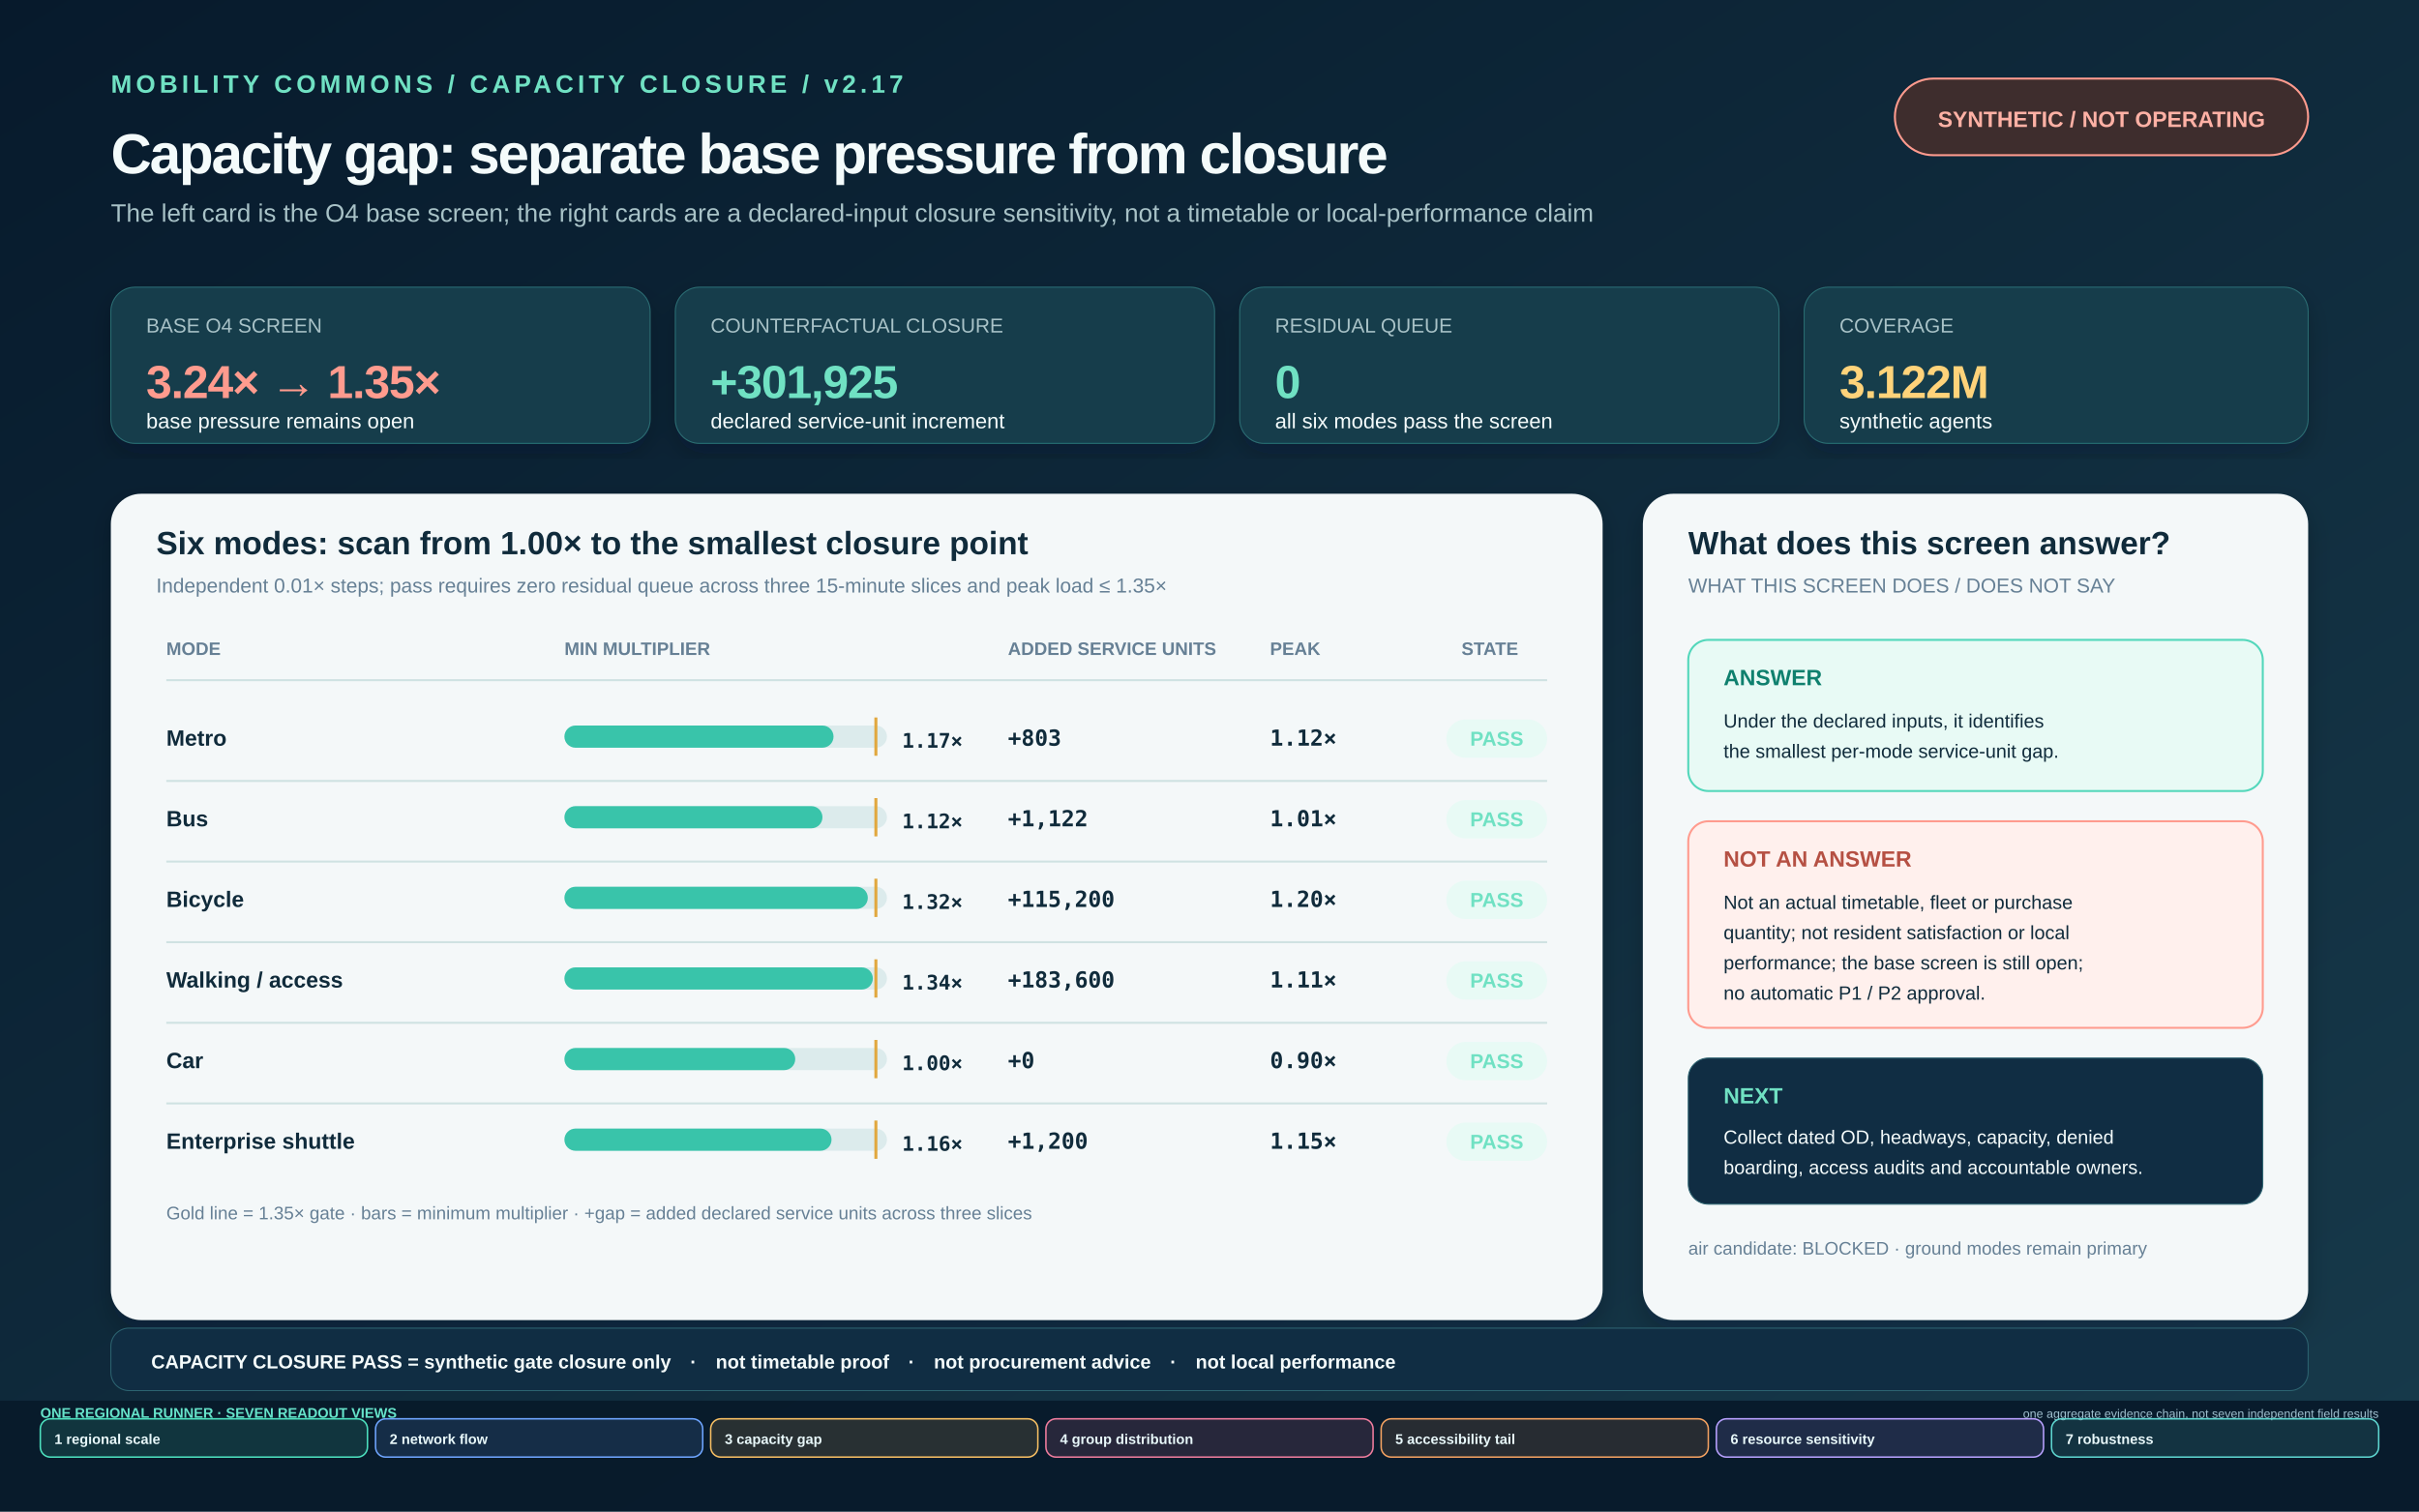
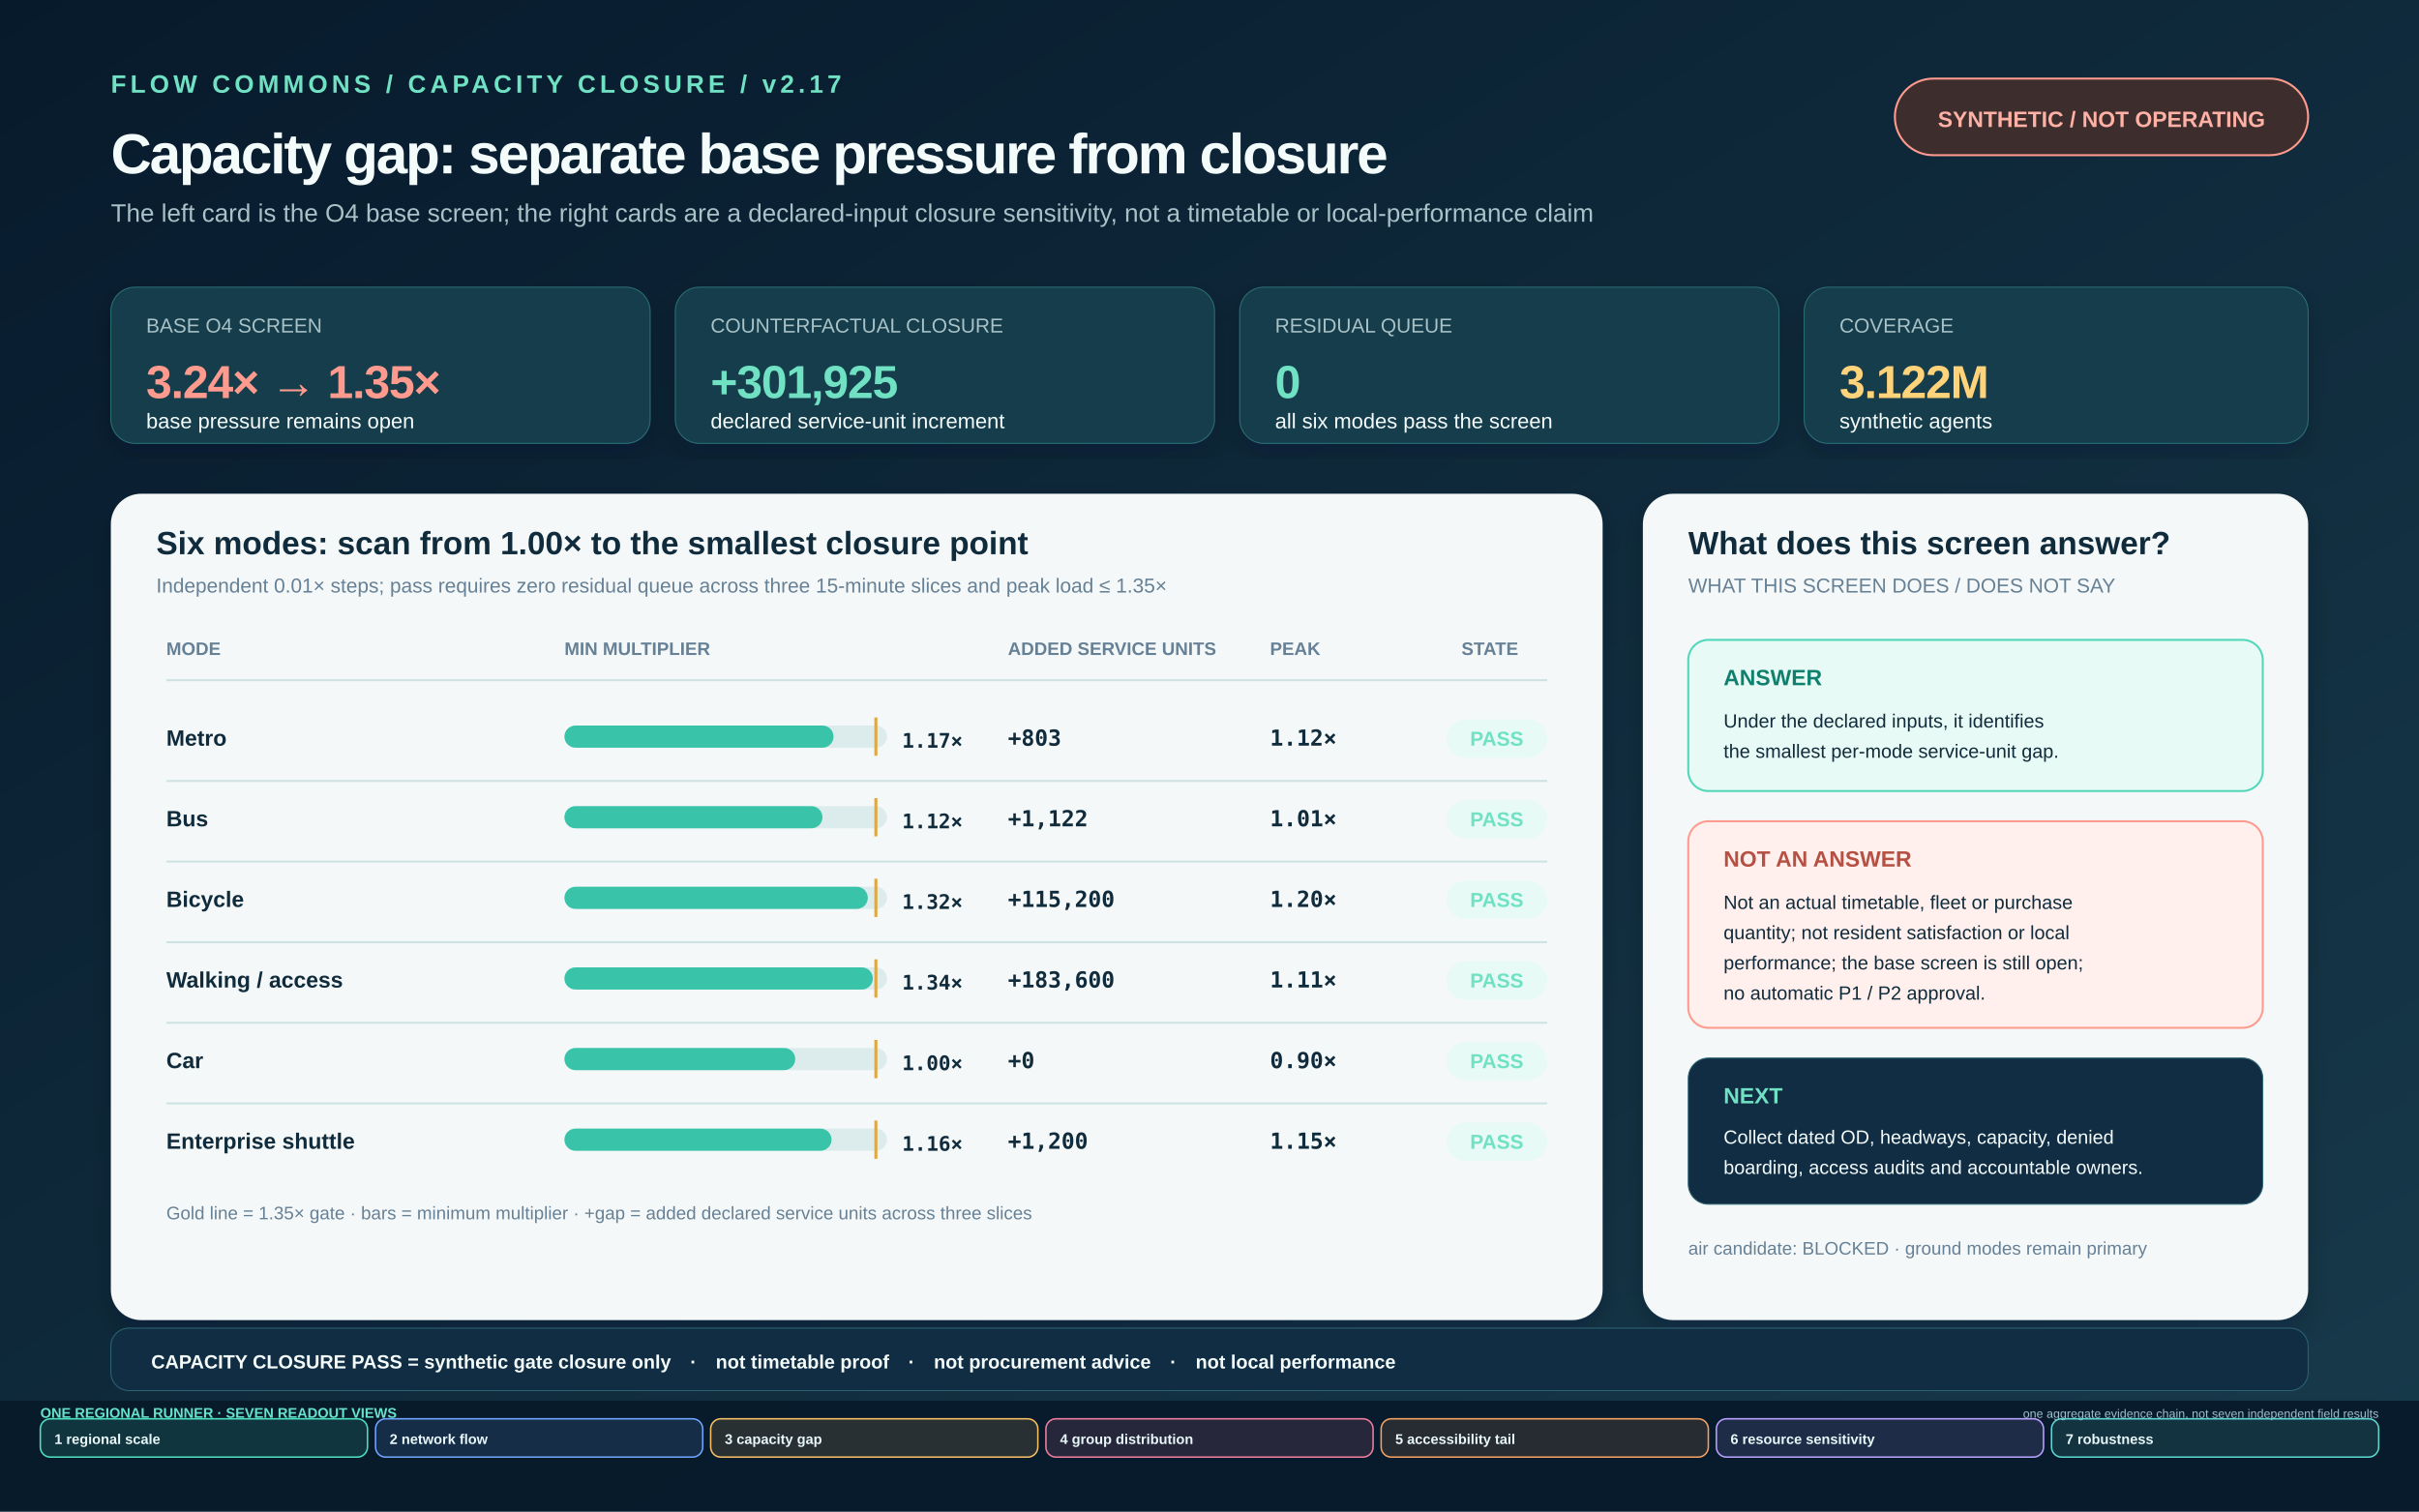
<svg xmlns="http://www.w3.org/2000/svg" width="2400" height="1500" viewBox="0 0 2400 1500" role="img" aria-labelledby="title desc">
  <defs>
    <linearGradient id="bg" x1="0" y1="0" x2="1" y2="1">
      <stop offset="0" stop-color="#071a2c" />
      <stop offset="1" stop-color="#173a4b" />
    </linearGradient>
    <linearGradient id="teal" x1="0" y1="0" x2="1" y2="0">
      <stop offset="0" stop-color="#32c5aa" />
      <stop offset="1" stop-color="#70e1c3" />
    </linearGradient>
    <filter id="shadow" x="-10%" y="-10%" width="120%" height="120%">
      <feDropShadow dx="0" dy="10" stdDeviation="12" flood-color="#00111f" flood-opacity=".22" />
    </filter>
    <style>
      .sans{font-family:"Helvetica Neue",Arial,sans-serif}.mono{font-family:"SFMono-Regular",Consolas,monospace}.white{fill:#f4fbfb}.muted{fill:#a8c2c7}.teal{fill:#70e1c3}.amber{fill:#ffd37a}.ink{fill:#102b3b}.small{font-size:20px}.label{font-size:24px;font-weight:750}.value{font-size:46px;font-weight:850;letter-spacing:-1px}.title{font-size:56px;font-weight:850;letter-spacing:-2px}.card{fill:#f4f8f9}.line{stroke:#cfe2e2;stroke-width:2}.pill{font-size:20px;font-weight:850}.row{font-size:22px;font-weight:750}.bar{fill:#dcebec}.barfill{fill:#39c4aa}.note{font-size:19px}
    </style>
  </defs>
  <rect width="2400" height="1500" fill="url(#bg)" />
-   <text x="110" y="92" class="sans teal" font-size="25" font-weight="800" letter-spacing="4">MOBILITY COMMONS / CAPACITY CLOSURE / v2.17</text>
+   <text x="110" y="92" class="sans teal" font-size="25" font-weight="800" letter-spacing="4">FLOW COMMONS / CAPACITY CLOSURE / v2.17</text>
  <text x="110" y="172" class="sans white title">Capacity gap: separate base pressure from closure</text>
  <text x="110" y="220" class="sans muted" font-size="25">The left card is the O4 base screen; the right cards are a declared-input closure sensitivity, not a timetable or local-performance claim</text>
  <rect x="1880" y="78" width="410" height="76" rx="38" fill="#3e2d2d" stroke="#ff9b8e" stroke-width="2" />
  <text x="2085" y="126" text-anchor="middle" class="sans" fill="#ffb1a5" font-size="22" font-weight="850">SYNTHETIC / NOT OPERATING</text>
  <g filter="url(#shadow)">
    <rect x="110" y="285" width="535" height="155" rx="24" fill="#143c4c" stroke="#2d6e73" />
    <rect x="670" y="285" width="535" height="155" rx="24" fill="#143c4c" stroke="#2d6e73" />
    <rect x="1230" y="285" width="535" height="155" rx="24" fill="#143c4c" stroke="#2d6e73" />
    <rect x="1790" y="285" width="500" height="155" rx="24" fill="#143c4c" stroke="#2d6e73" />
  </g>
  <text x="145" y="330" class="sans muted small">BASE O4 SCREEN</text>
  <text x="145" y="395" class="sans value" fill="#ff9b8e">3.24× → 1.35×</text>
  <text x="145" y="425" class="sans white" font-size="21">base pressure remains open</text>
  <text x="705" y="330" class="sans muted small">COUNTERFACTUAL CLOSURE</text>
  <text x="705" y="395" class="sans teal value">+301,925</text>
  <text x="705" y="425" class="sans white" font-size="21">declared service-unit increment</text>
  <text x="1265" y="330" class="sans muted small">RESIDUAL QUEUE</text>
  <text x="1265" y="395" class="sans teal value">0</text>
  <text x="1265" y="425" class="sans white" font-size="21">all six modes pass the screen</text>
  <text x="1825" y="330" class="sans muted small">COVERAGE</text>
  <text x="1825" y="395" class="sans amber value">3.122M</text>
  <text x="1825" y="425" class="sans white" font-size="21">synthetic agents</text>
  <rect x="110" y="490" width="1480" height="820" rx="30" class="card" filter="url(#shadow)" />
  <text x="155" y="550" class="sans ink" font-size="32" font-weight="850">Six modes: scan from 1.00× to the smallest closure point</text>
  <text x="155" y="588" class="sans" fill="#668095" font-size="20">Independent 0.01× steps; pass requires zero residual queue across three 15-minute slices and peak load ≤ 1.35×</text>
  <text x="165" y="650" class="sans" fill="#668095" font-size="18" font-weight="850">MODE</text>
  <text x="560" y="650" class="sans" fill="#668095" font-size="18" font-weight="850">MIN MULTIPLIER</text>
  <text x="1000" y="650" class="sans" fill="#668095" font-size="18" font-weight="850">ADDED SERVICE UNITS</text>
  <text x="1260" y="650" class="sans" fill="#668095" font-size="18" font-weight="850">PEAK</text>
  <text x="1450" y="650" class="sans" fill="#668095" font-size="18" font-weight="850">STATE</text>
  <line x1="165" y1="675" x2="1535" y2="675" class="line" />
  <g class="sans">
    <text x="165" y="740" class="ink row">Metro</text>
    <rect x="560" y="720" width="320" height="22" rx="11" class="bar" />
    <rect x="560" y="720" width="267" height="22" rx="11" class="barfill" />
    <line x1="869" y1="712" x2="869" y2="750" stroke="#e1a83f" stroke-width="3" />
    <text x="895" y="742" class="mono ink pill">1.17×</text>
    <text x="1000" y="740" class="mono ink row">+803</text>
    <text x="1260" y="740" class="mono ink row">1.12×</text>
    <rect x="1435" y="714" width="100" height="38" rx="19" fill="#e8faf5" />
    <text x="1485" y="740" text-anchor="middle" class="teal pill">PASS</text>
    <line x1="165" y1="775" x2="1535" y2="775" class="line" />
    <text x="165" y="820" class="ink row">Bus</text>
    <rect x="560" y="800" width="320" height="22" rx="11" class="bar" />
    <rect x="560" y="800" width="256" height="22" rx="11" class="barfill" />
    <line x1="869" y1="792" x2="869" y2="830" stroke="#e1a83f" stroke-width="3" />
    <text x="895" y="822" class="mono ink pill">1.12×</text>
    <text x="1000" y="820" class="mono ink row">+1,122</text>
    <text x="1260" y="820" class="mono ink row">1.01×</text>
    <rect x="1435" y="794" width="100" height="38" rx="19" fill="#e8faf5" />
    <text x="1485" y="820" text-anchor="middle" class="teal pill">PASS</text>
    <line x1="165" y1="855" x2="1535" y2="855" class="line" />
    <text x="165" y="900" class="ink row">Bicycle</text>
    <rect x="560" y="880" width="320" height="22" rx="11" class="bar" />
    <rect x="560" y="880" width="301" height="22" rx="11" class="barfill" />
    <line x1="869" y1="872" x2="869" y2="910" stroke="#e1a83f" stroke-width="3" />
    <text x="895" y="902" class="mono ink pill">1.32×</text>
    <text x="1000" y="900" class="mono ink row">+115,200</text>
    <text x="1260" y="900" class="mono ink row">1.20×</text>
    <rect x="1435" y="874" width="100" height="38" rx="19" fill="#e8faf5" />
    <text x="1485" y="900" text-anchor="middle" class="teal pill">PASS</text>
    <line x1="165" y1="935" x2="1535" y2="935" class="line" />
    <text x="165" y="980" class="ink row">Walking / access</text>
    <rect x="560" y="960" width="320" height="22" rx="11" class="bar" />
    <rect x="560" y="960" width="306" height="22" rx="11" class="barfill" />
    <line x1="869" y1="952" x2="869" y2="990" stroke="#e1a83f" stroke-width="3" />
    <text x="895" y="982" class="mono ink pill">1.34×</text>
    <text x="1000" y="980" class="mono ink row">+183,600</text>
    <text x="1260" y="980" class="mono ink row">1.11×</text>
    <rect x="1435" y="954" width="100" height="38" rx="19" fill="#e8faf5" />
    <text x="1485" y="980" text-anchor="middle" class="teal pill">PASS</text>
    <line x1="165" y1="1015" x2="1535" y2="1015" class="line" />
    <text x="165" y="1060" class="ink row">Car</text>
    <rect x="560" y="1040" width="320" height="22" rx="11" class="bar" />
    <rect x="560" y="1040" width="229" height="22" rx="11" class="barfill" />
    <line x1="869" y1="1032" x2="869" y2="1070" stroke="#e1a83f" stroke-width="3" />
    <text x="895" y="1062" class="mono ink pill">1.00×</text>
    <text x="1000" y="1060" class="mono ink row">+0</text>
    <text x="1260" y="1060" class="mono ink row">0.90×</text>
    <rect x="1435" y="1034" width="100" height="38" rx="19" fill="#e8faf5" />
    <text x="1485" y="1060" text-anchor="middle" class="teal pill">PASS</text>
    <line x1="165" y1="1095" x2="1535" y2="1095" class="line" />
    <text x="165" y="1140" class="ink row">Enterprise shuttle</text>
    <rect x="560" y="1120" width="320" height="22" rx="11" class="bar" />
    <rect x="560" y="1120" width="265" height="22" rx="11" class="barfill" />
    <line x1="869" y1="1112" x2="869" y2="1150" stroke="#e1a83f" stroke-width="3" />
    <text x="895" y="1142" class="mono ink pill">1.16×</text>
    <text x="1000" y="1140" class="mono ink row">+1,200</text>
    <text x="1260" y="1140" class="mono ink row">1.15×</text>
    <rect x="1435" y="1114" width="100" height="38" rx="19" fill="#e8faf5" />
    <text x="1485" y="1140" text-anchor="middle" class="teal pill">PASS</text>
  </g>
  <text x="165" y="1210" class="sans" fill="#668095" font-size="18">Gold line = 1.35× gate · bars = minimum multiplier · +gap = added declared service units across three slices</text>
  <rect x="1630" y="490" width="660" height="820" rx="30" class="card" filter="url(#shadow)" />
  <text x="1675" y="550" class="sans ink" font-size="32" font-weight="850">What does this screen answer?</text>
  <text x="1675" y="588" class="sans" fill="#668095" font-size="20">WHAT THIS SCREEN DOES / DOES NOT SAY</text>
  <rect x="1675" y="635" width="570" height="150" rx="20" fill="#e8faf5" stroke="#53d7bb" stroke-width="2" />
  <text x="1710" y="680" class="sans" fill="#0f806e" font-size="22" font-weight="850">ANSWER</text>
  <text x="1710" y="722" class="sans ink note">Under the declared inputs, it identifies</text>
  <text x="1710" y="752" class="sans ink note">the smallest per-mode service-unit gap.</text>
  <rect x="1675" y="815" width="570" height="205" rx="20" fill="#fff0ed" stroke="#ff9b8e" stroke-width="2" />
  <text x="1710" y="860" class="sans" fill="#b55043" font-size="22" font-weight="850">NOT AN ANSWER</text>
  <text x="1710" y="902" class="sans ink note">Not an actual timetable, fleet or purchase</text>
  <text x="1710" y="932" class="sans ink note">quantity; not resident satisfaction or local</text>
  <text x="1710" y="962" class="sans ink note">performance; the base screen is still open;</text>
  <text x="1710" y="992" class="sans ink note">no automatic P1 / P2 approval.</text>
  <rect x="1675" y="1050" width="570" height="145" rx="20" fill="#102d43" stroke="#2c6370" />
  <text x="1710" y="1095" class="sans teal" font-size="22" font-weight="850">NEXT</text>
  <text x="1710" y="1135" class="sans white note">Collect dated OD, headways, capacity, denied</text>
  <text x="1710" y="1165" class="sans white note">boarding, access audits and accountable owners.</text>
  <text x="1675" y="1245" class="sans" fill="#668095" font-size="18">air candidate: BLOCKED · ground modes remain primary</text>
  <rect x="110" y="1318" width="2180" height="62" rx="18" fill="#102d43" stroke="#2c6370" />
  <text x="150" y="1358" class="sans white" font-size="19" font-weight="750">CAPACITY CLOSURE PASS = synthetic gate closure only　·　not timetable proof　·　not procurement advice　·　not local performance</text>
  <g id="evidence-chain-ribbon">
    <rect x="0" y="1390" width="2400" height="110" fill="#071A2B" opacity=".96" />
    <text x="40" y="1407" font-family="Arial,sans-serif" font-size="14" font-weight="800" fill="#66E3CA">ONE REGIONAL RUNNER · SEVEN READOUT VIEWS</text>
    <text x="2360" y="1407" text-anchor="end" font-family="Arial,sans-serif" font-size="12" fill="#9FC0CF">one aggregate evidence chain, not seven independent field results</text>
    <rect x="40.0" y="1408" width="324.6" height="38" rx="10" fill="#4DE1BF22" stroke="#4DE1BF" stroke-width="1.5" />
    <text x="54.0" y="1433" font-family="Arial,sans-serif" font-size="14" font-weight="800" fill="#E8F8FA">1  regional scale</text>
    <rect x="372.6" y="1408" width="324.6" height="38" rx="10" fill="#6EA5FF22" stroke="#6EA5FF" stroke-width="1.5" />
    <text x="386.6" y="1433" font-family="Arial,sans-serif" font-size="14" font-weight="800" fill="#E8F8FA">2  network flow</text>
    <rect x="705.1" y="1408" width="324.6" height="38" rx="10" fill="#F7BF6322" stroke="#F7BF63" stroke-width="1.5" />
    <text x="719.1" y="1433" font-family="Arial,sans-serif" font-size="14" font-weight="800" fill="#E8F8FA">3  capacity gap</text>
    <rect x="1037.7" y="1408" width="324.6" height="38" rx="10" fill="#F07D9E22" stroke="#F07D9E" stroke-width="1.5" />
    <text x="1051.7" y="1433" font-family="Arial,sans-serif" font-size="14" font-weight="800" fill="#E8F8FA">4  group distribution</text>
    <rect x="1370.3" y="1408" width="324.6" height="38" rx="10" fill="#F4A26122" stroke="#F4A261" stroke-width="1.5" />
    <text x="1384.3" y="1433" font-family="Arial,sans-serif" font-size="14" font-weight="800" fill="#E8F8FA">5  accessibility tail</text>
    <rect x="1702.9" y="1408" width="324.6" height="38" rx="10" fill="#B8A1FF22" stroke="#B8A1FF" stroke-width="1.5" />
    <text x="1716.9" y="1433" font-family="Arial,sans-serif" font-size="14" font-weight="800" fill="#E8F8FA">6  resource sensitivity</text>
    <rect x="2035.4" y="1408" width="324.6" height="38" rx="10" fill="#5ED6D022" stroke="#5ED6D0" stroke-width="1.5" />
    <text x="2049.4" y="1433" font-family="Arial,sans-serif" font-size="14" font-weight="800" fill="#E8F8FA">7  robustness</text>
  </g>
</svg>
